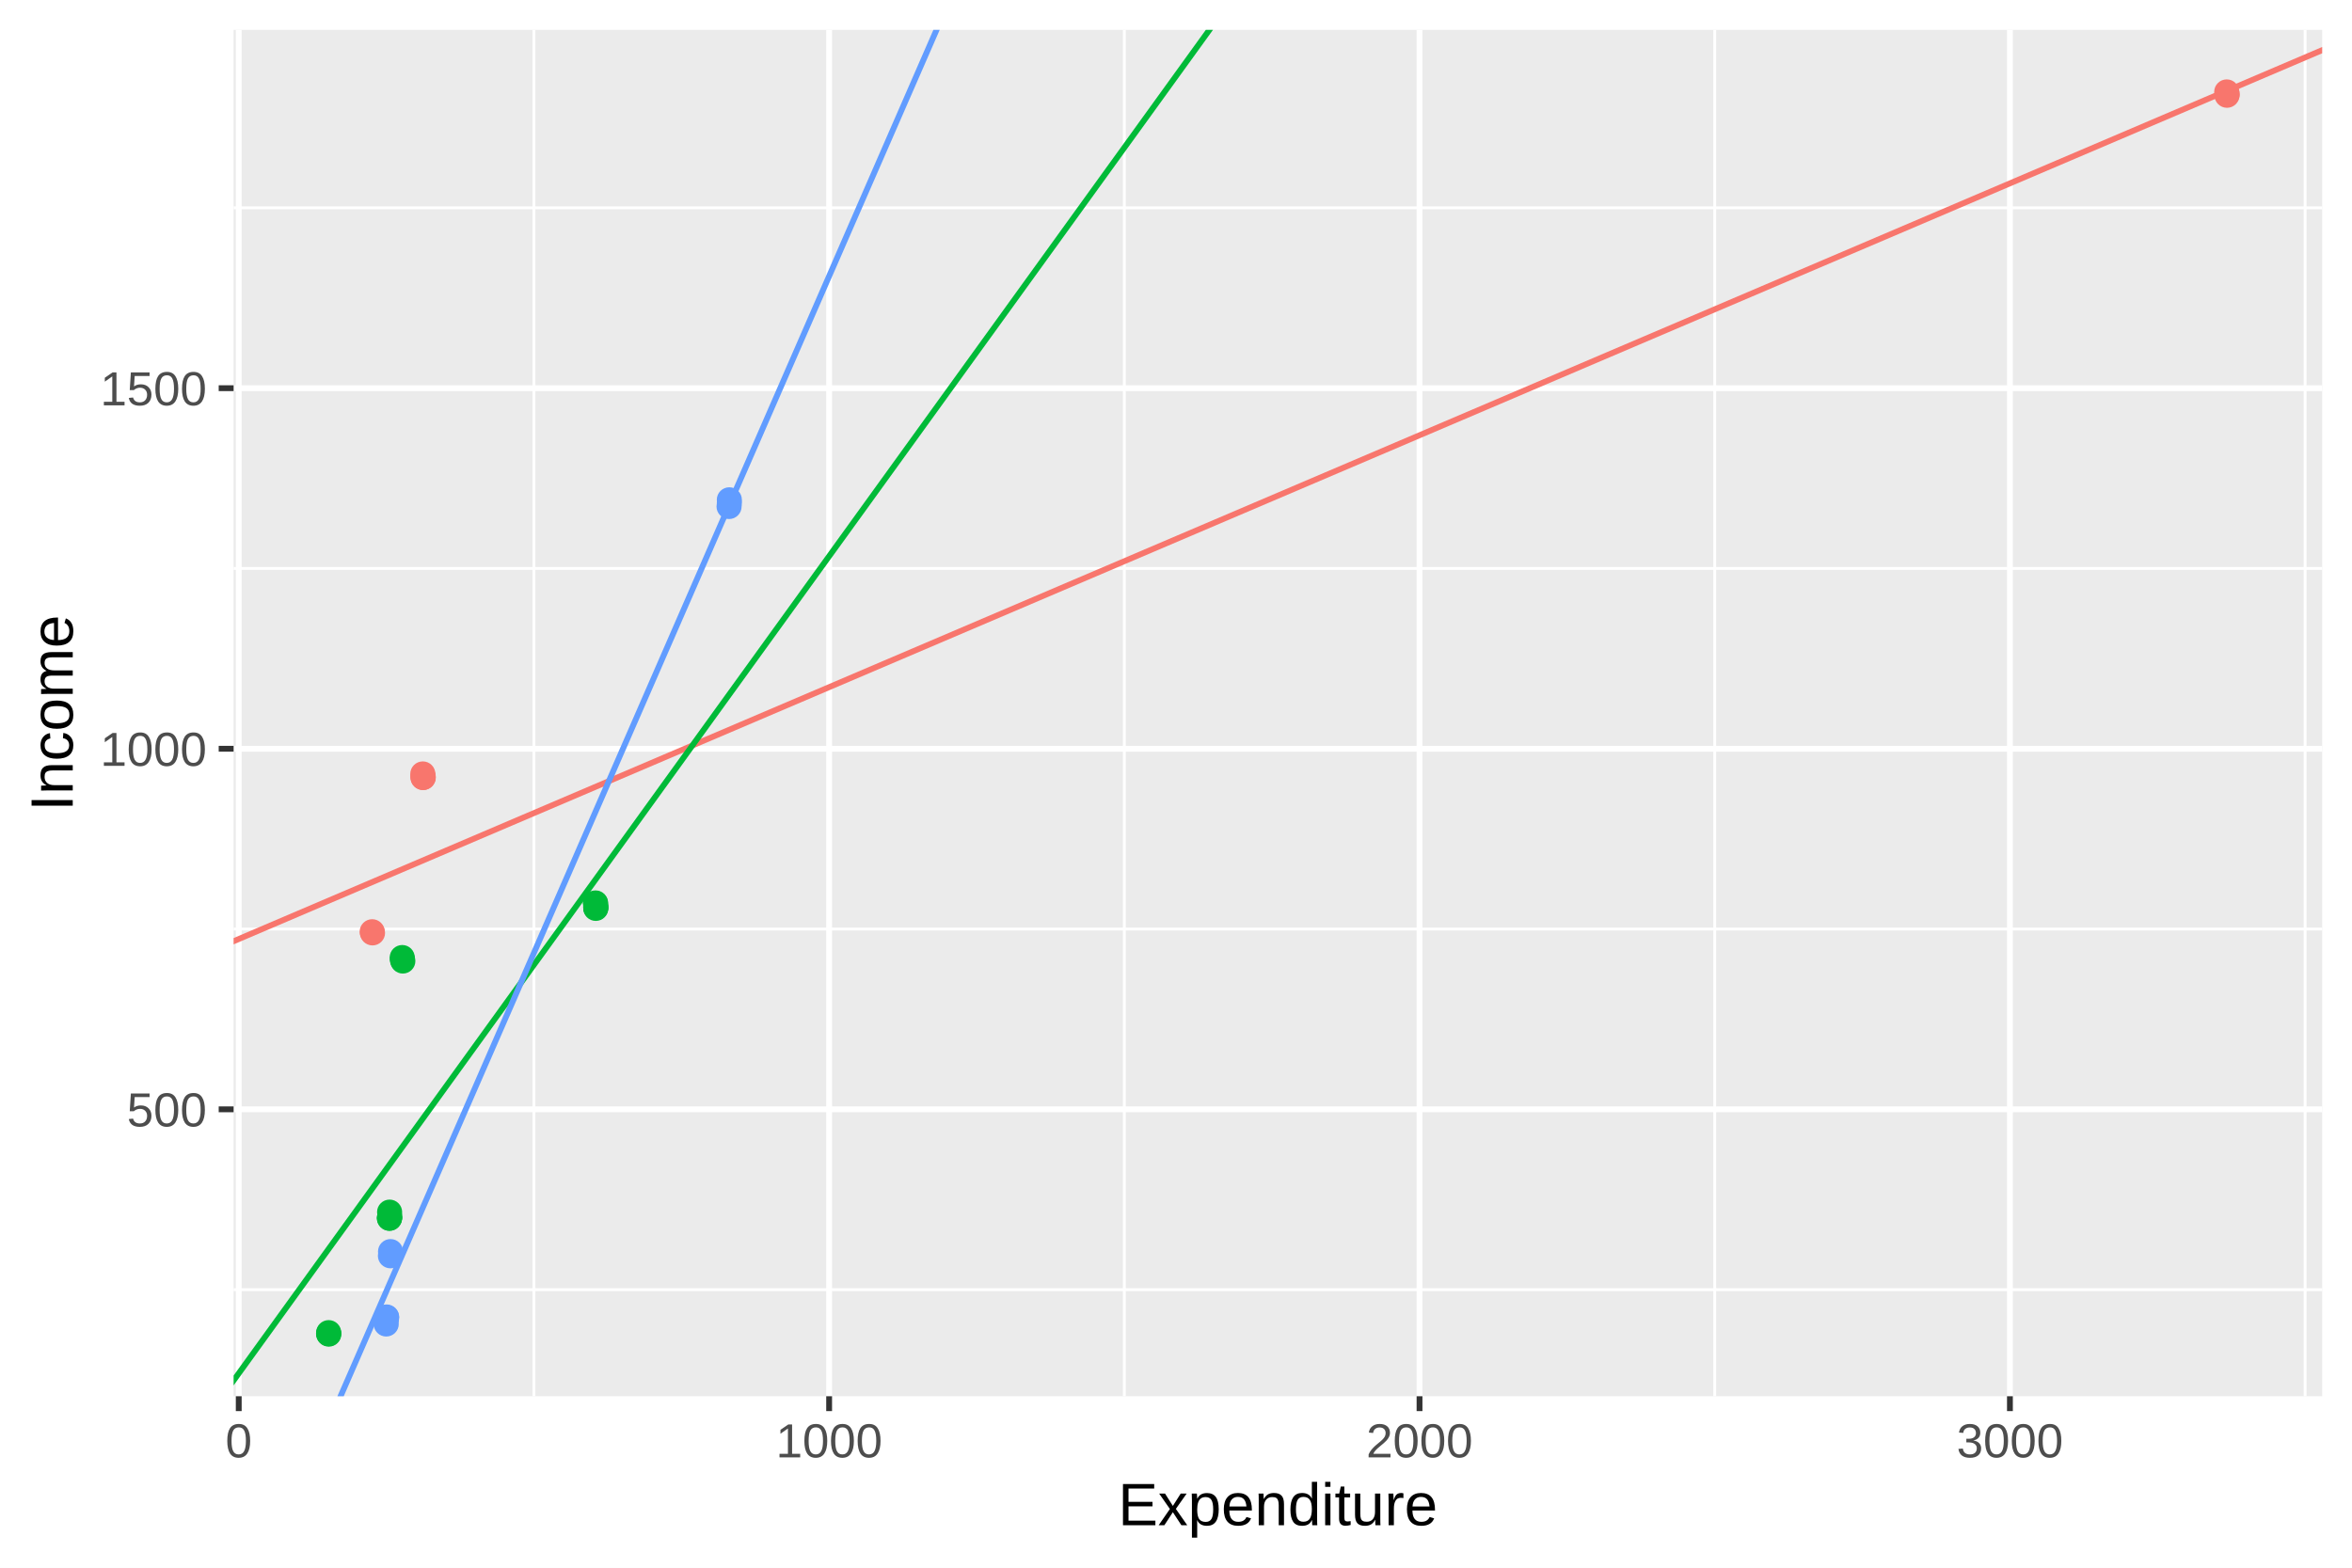
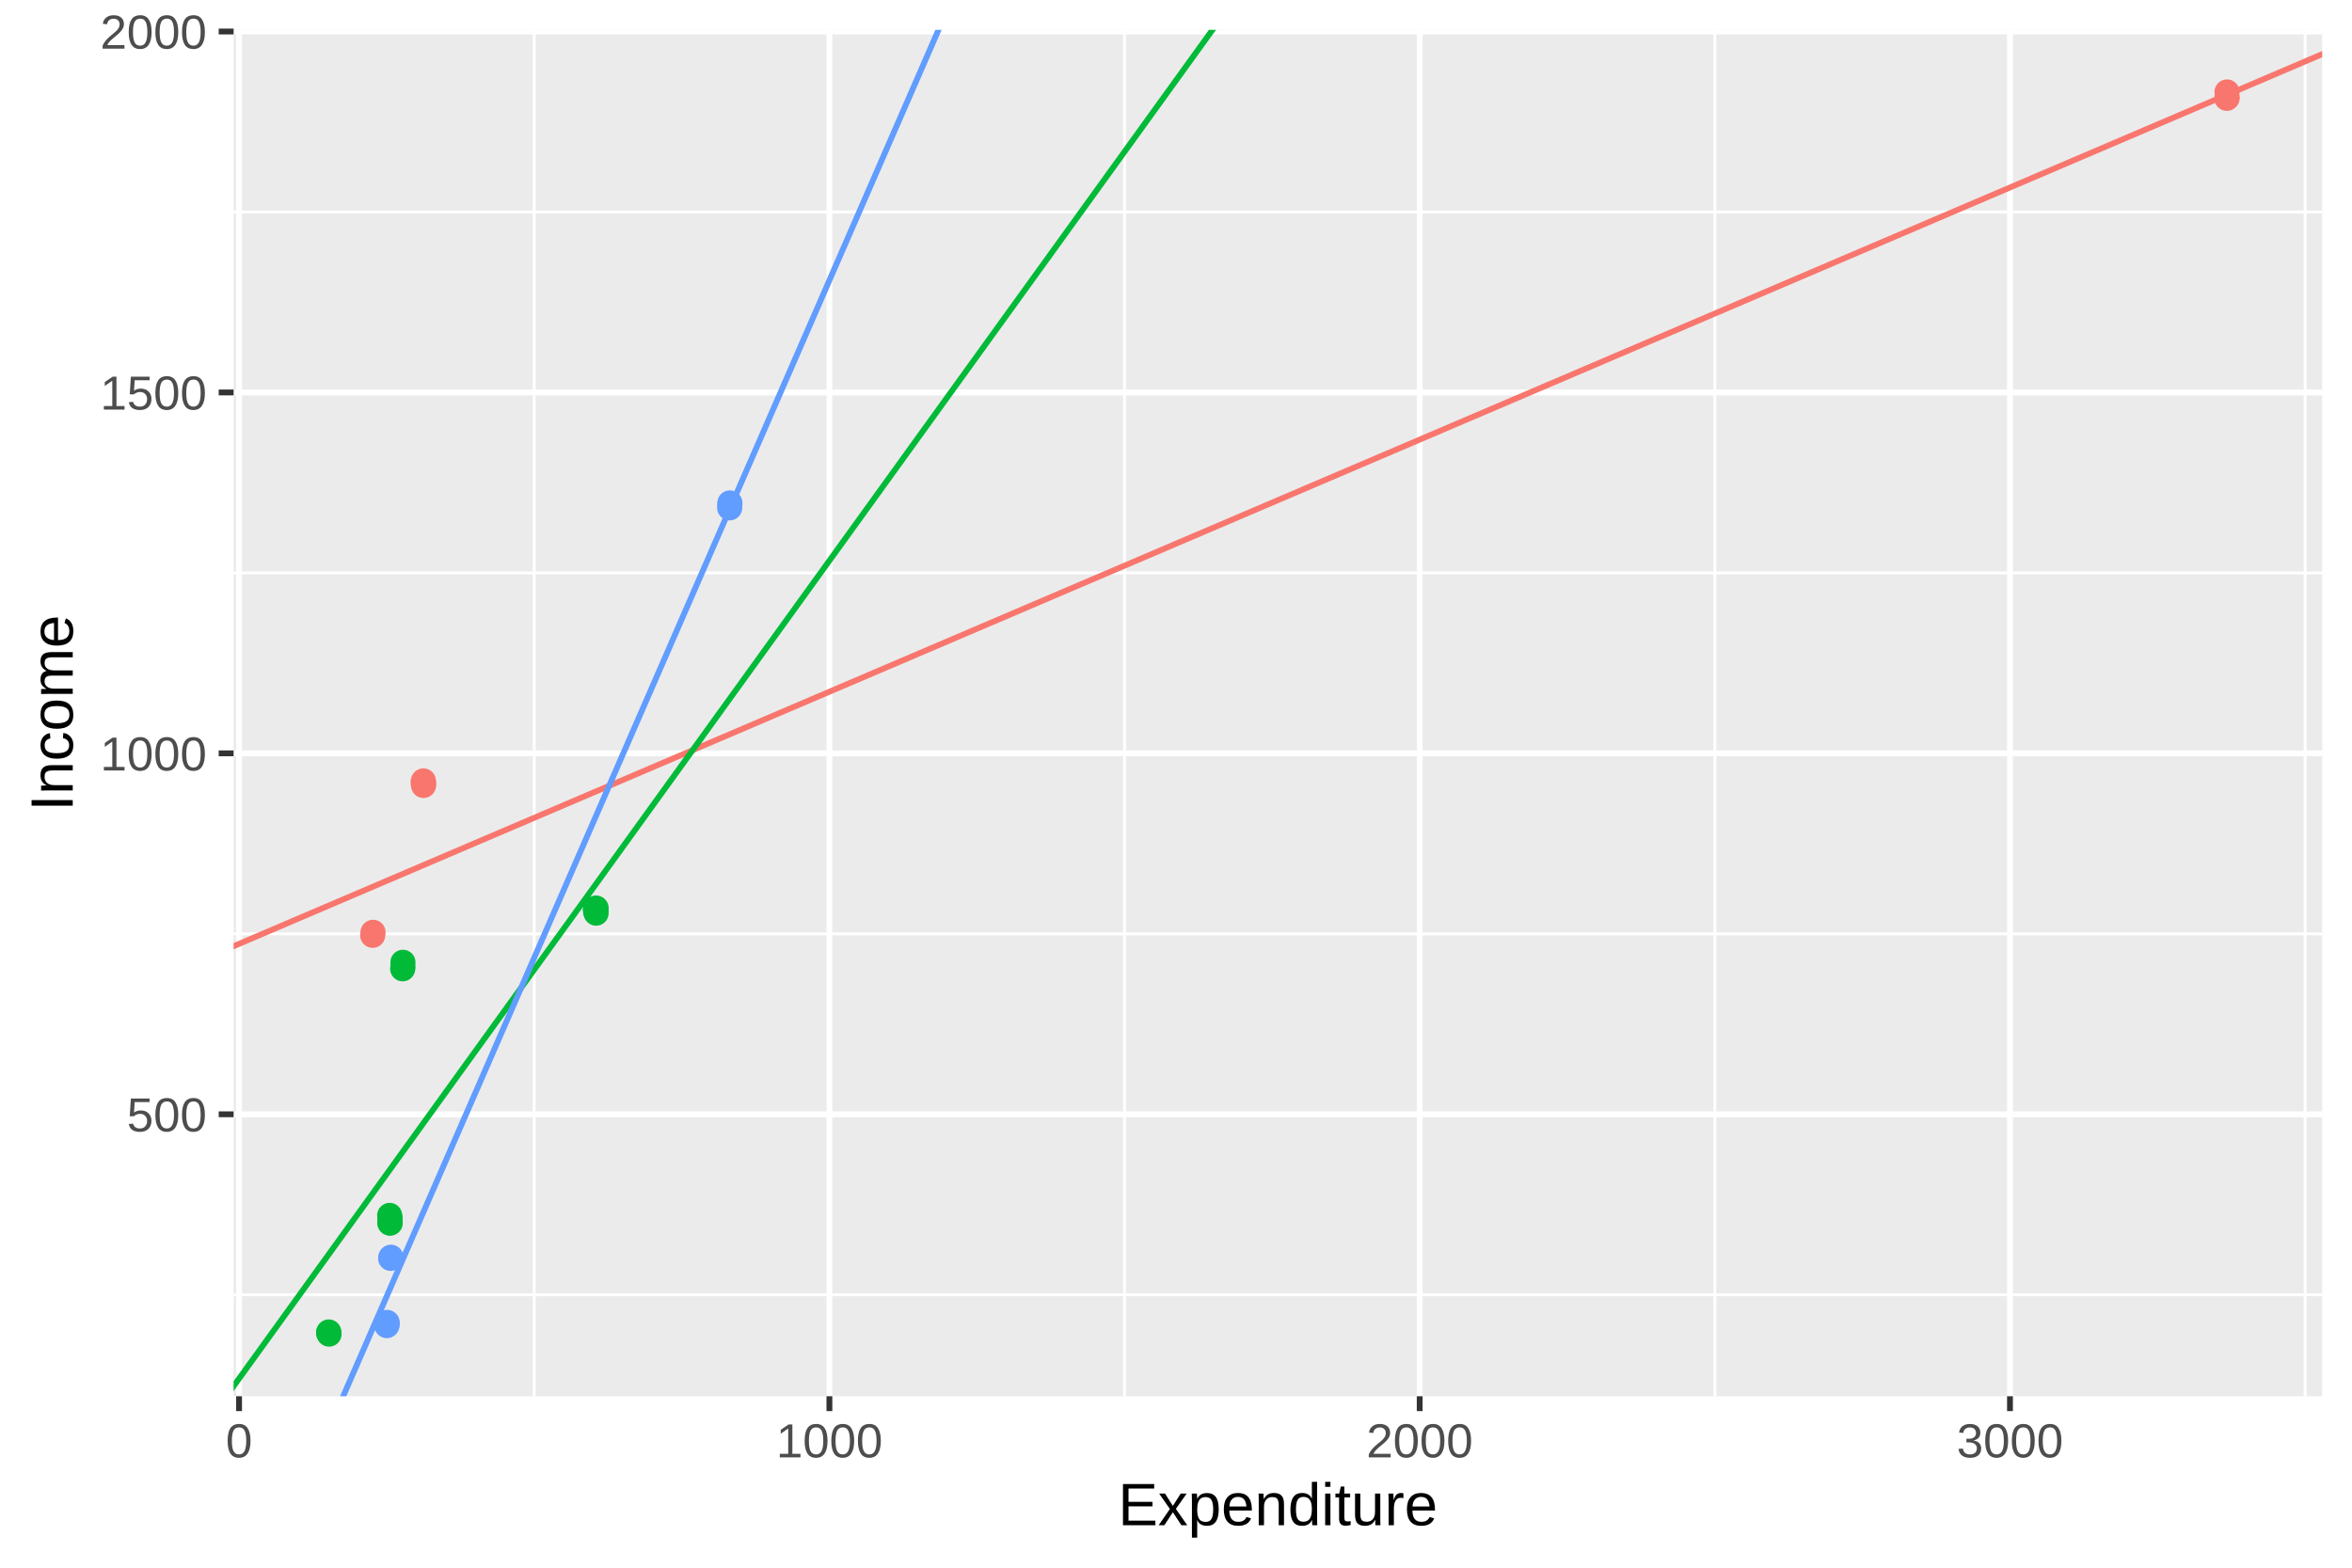
<svg xmlns="http://www.w3.org/2000/svg" width="432.00pt" height="288.00pt" viewBox="0 0 432.00 288.00">
  <g class="svglite">
    <defs>
      <style type="text/css">
    .svglite line, .svglite polyline, .svglite polygon, .svglite path, .svglite rect, .svglite circle {
      fill: none;
      stroke: #000000;
      stroke-linecap: round;
      stroke-linejoin: round;
      stroke-miterlimit: 10.00;
    }
    .svglite text {
      white-space: pre;
    }
    .svglite g.glyphgroup path {
      fill: inherit;
      stroke: none;
    }
  </style>
    </defs>
    <rect width="100%" height="100%" style="stroke: none; fill: #FFFFFF;" />
    <defs>
      <clipPath id="cpMC4wMHw0MzIuMDB8MC4wMHwyODguMDA=">
        <rect x="0.00" y="0.00" width="432.00" height="288.00" />
      </clipPath>
    </defs>
    <g clip-path="url(#cpMC4wMHw0MzIuMDB8MC4wMHwyODguMDA=)">
      <rect x="0" y="0.00" width="432.00" height="288.00" style="stroke-width: 1.07; stroke: #FFFFFF; fill: #FFFFFF;" />
    </g>
    <defs>
      <clipPath id="cpNDIuOTF8NDI2LjUyfDUuNDh8MjU2LjUw">
        <rect x="42.91" y="5.48" width="383.61" height="251.02" />
      </clipPath>
    </defs>
    <g clip-path="url(#cpNDIuOTF8NDI2LjUyfDUuNDh8MjU2LjUw)">
      <rect x="42.91" y="5.48" width="383.61" height="251.02" style="stroke-width: 1.07; stroke: none; fill: #EBEBEB;" />
-       <polyline points="42.91,236.92 426.52,236.92 " style="stroke-width: 0.53; stroke: #FFFFFF; stroke-linecap: butt;" />
-       <polyline points="42.91,170.67 426.52,170.67 " style="stroke-width: 0.53; stroke: #FFFFFF; stroke-linecap: butt;" />
-       <polyline points="42.91,104.43 426.52,104.43 " style="stroke-width: 0.53; stroke: #FFFFFF; stroke-linecap: butt;" />
-       <polyline points="42.91,38.18 426.52,38.18 " style="stroke-width: 0.53; stroke: #FFFFFF; stroke-linecap: butt;" />
-       <polyline points="98.07,256.50 98.07,5.48 " style="stroke-width: 0.53; stroke: #FFFFFF; stroke-linecap: butt;" />
-       <polyline points="206.51,256.50 206.51,5.48 " style="stroke-width: 0.53; stroke: #FFFFFF; stroke-linecap: butt;" />
-       <polyline points="314.95,256.50 314.95,5.48 " style="stroke-width: 0.53; stroke: #FFFFFF; stroke-linecap: butt;" />
+       <polyline points="42.91,237.86 426.52,237.86 " style="stroke-width: 0.53; stroke: #FFFFFF; stroke-linecap: butt;" />
+       <polyline points="42.91,171.56 426.52,171.56 " style="stroke-width: 0.53; stroke: #FFFFFF; stroke-linecap: butt;" />
+       <polyline points="42.91,105.25 426.52,105.25 " style="stroke-width: 0.53; stroke: #FFFFFF; stroke-linecap: butt;" />
+       <polyline points="42.91,38.94 426.52,38.94 " style="stroke-width: 0.53; stroke: #FFFFFF; stroke-linecap: butt;" />
+       <polyline points="98.12,256.50 98.12,5.48 " style="stroke-width: 0.53; stroke: #FFFFFF; stroke-linecap: butt;" />
+       <polyline points="206.55,256.50 206.55,5.48 " style="stroke-width: 0.53; stroke: #FFFFFF; stroke-linecap: butt;" />
+       <polyline points="314.97,256.50 314.97,5.48 " style="stroke-width: 0.53; stroke: #FFFFFF; stroke-linecap: butt;" />
      <polyline points="423.39,256.50 423.39,5.48 " style="stroke-width: 0.53; stroke: #FFFFFF; stroke-linecap: butt;" />
-       <polyline points="42.91,203.79 426.52,203.79 " style="stroke-width: 1.07; stroke: #FFFFFF; stroke-linecap: butt;" />
-       <polyline points="42.91,137.55 426.52,137.55 " style="stroke-width: 1.07; stroke: #FFFFFF; stroke-linecap: butt;" />
-       <polyline points="42.91,71.31 426.52,71.31 " style="stroke-width: 1.07; stroke: #FFFFFF; stroke-linecap: butt;" />
-       <polyline points="43.85,256.50 43.85,5.48 " style="stroke-width: 1.07; stroke: #FFFFFF; stroke-linecap: butt;" />
-       <polyline points="152.29,256.50 152.29,5.48 " style="stroke-width: 1.07; stroke: #FFFFFF; stroke-linecap: butt;" />
-       <polyline points="260.73,256.50 260.73,5.48 " style="stroke-width: 1.07; stroke: #FFFFFF; stroke-linecap: butt;" />
-       <polyline points="369.17,256.50 369.17,5.48 " style="stroke-width: 1.07; stroke: #FFFFFF; stroke-linecap: butt;" />
-       <circle cx="409.08" cy="17.29" r="1.95" style="stroke-width: 0.71; stroke: #F8766D; fill: #F8766D;" />
-       <circle cx="409.04" cy="17.50" r="1.95" style="stroke-width: 0.71; stroke: #F8766D; fill: #F8766D;" />
-       <circle cx="408.99" cy="16.89" r="1.95" style="stroke-width: 0.71; stroke: #F8766D; fill: #F8766D;" />
-       <circle cx="77.75" cy="142.82" r="1.95" style="stroke-width: 0.71; stroke: #F8766D; fill: #F8766D;" />
-       <circle cx="77.72" cy="142.72" r="1.95" style="stroke-width: 0.71; stroke: #F8766D; fill: #F8766D;" />
-       <circle cx="77.69" cy="142.85" r="1.95" style="stroke-width: 0.71; stroke: #F8766D; fill: #F8766D;" />
-       <circle cx="77.66" cy="142.18" r="1.95" style="stroke-width: 0.71; stroke: #F8766D; fill: #F8766D;" />
-       <circle cx="68.42" cy="171.38" r="1.95" style="stroke-width: 0.71; stroke: #F8766D; fill: #F8766D;" />
-       <circle cx="68.36" cy="171.17" r="1.95" style="stroke-width: 0.71; stroke: #F8766D; fill: #F8766D;" />
-       <circle cx="133.96" cy="91.82" r="1.95" style="stroke-width: 0.71; stroke: #619CFF; fill: #619CFF;" />
-       <circle cx="133.91" cy="93.05" r="1.95" style="stroke-width: 0.71; stroke: #619CFF; fill: #619CFF;" />
-       <circle cx="133.96" cy="92.42" r="1.95" style="stroke-width: 0.71; stroke: #619CFF; fill: #619CFF;" />
-       <circle cx="71.71" cy="230.70" r="1.95" style="stroke-width: 0.71; stroke: #619CFF; fill: #619CFF;" />
-       <circle cx="71.73" cy="229.93" r="1.95" style="stroke-width: 0.71; stroke: #619CFF; fill: #619CFF;" />
-       <circle cx="71.02" cy="242.03" r="1.95" style="stroke-width: 0.71; stroke: #619CFF; fill: #619CFF;" />
-       <circle cx="70.93" cy="242.37" r="1.95" style="stroke-width: 0.71; stroke: #619CFF; fill: #619CFF;" />
-       <circle cx="71.00" cy="241.94" r="1.95" style="stroke-width: 0.71; stroke: #619CFF; fill: #619CFF;" />
-       <circle cx="70.94" cy="243.23" r="1.95" style="stroke-width: 0.71; stroke: #619CFF; fill: #619CFF;" />
-       <circle cx="60.37" cy="244.82" r="1.95" style="stroke-width: 0.71; stroke: #00BA38; fill: #00BA38;" />
-       <circle cx="60.35" cy="245.01" r="1.95" style="stroke-width: 0.71; stroke: #00BA38; fill: #00BA38;" />
-       <circle cx="60.39" cy="245.09" r="1.95" style="stroke-width: 0.71; stroke: #00BA38; fill: #00BA38;" />
-       <circle cx="71.54" cy="223.80" r="1.95" style="stroke-width: 0.71; stroke: #00BA38; fill: #00BA38;" />
-       <circle cx="71.53" cy="223.81" r="1.95" style="stroke-width: 0.71; stroke: #00BA38; fill: #00BA38;" />
-       <circle cx="71.56" cy="222.68" r="1.95" style="stroke-width: 0.71; stroke: #00BA38; fill: #00BA38;" />
-       <circle cx="71.60" cy="223.54" r="1.95" style="stroke-width: 0.71; stroke: #00BA38; fill: #00BA38;" />
-       <circle cx="71.54" cy="223.67" r="1.95" style="stroke-width: 0.71; stroke: #00BA38; fill: #00BA38;" />
-       <circle cx="109.39" cy="165.96" r="1.95" style="stroke-width: 0.71; stroke: #00BA38; fill: #00BA38;" />
-       <circle cx="109.42" cy="166.54" r="1.95" style="stroke-width: 0.71; stroke: #00BA38; fill: #00BA38;" />
-       <circle cx="109.43" cy="166.74" r="1.95" style="stroke-width: 0.71; stroke: #00BA38; fill: #00BA38;" />
-       <circle cx="109.43" cy="166.88" r="1.95" style="stroke-width: 0.71; stroke: #00BA38; fill: #00BA38;" />
-       <circle cx="109.42" cy="166.66" r="1.95" style="stroke-width: 0.71; stroke: #00BA38; fill: #00BA38;" />
-       <circle cx="109.38" cy="165.88" r="1.95" style="stroke-width: 0.71; stroke: #00BA38; fill: #00BA38;" />
-       <circle cx="73.88" cy="175.91" r="1.95" style="stroke-width: 0.71; stroke: #00BA38; fill: #00BA38;" />
-       <circle cx="73.90" cy="176.27" r="1.95" style="stroke-width: 0.71; stroke: #00BA38; fill: #00BA38;" />
-       <circle cx="73.99" cy="176.55" r="1.95" style="stroke-width: 0.71; stroke: #00BA38; fill: #00BA38;" />
-       <line x1="-340.70" y1="336.61" x2="810.13" y2="-154.49" style="stroke-width: 1.07; stroke: #F8766D; stroke-linecap: butt;" />
-       <line x1="-140.51" y1="507.53" x2="403.46" y2="-245.54" style="stroke-width: 1.07; stroke: #00BA38; stroke-linecap: butt;" />
-       <line x1="-46.92" y1="507.53" x2="281.49" y2="-245.54" style="stroke-width: 1.07; stroke: #619CFF; stroke-linecap: butt;" />
+       <polyline points="42.91,204.71 426.52,204.71 " style="stroke-width: 1.07; stroke: #FFFFFF; stroke-linecap: butt;" />
+       <polyline points="42.91,138.40 426.52,138.40 " style="stroke-width: 1.07; stroke: #FFFFFF; stroke-linecap: butt;" />
+       <polyline points="42.91,72.10 426.52,72.10 " style="stroke-width: 1.07; stroke: #FFFFFF; stroke-linecap: butt;" />
+       <polyline points="42.91,5.79 426.52,5.79 " style="stroke-width: 1.07; stroke: #FFFFFF; stroke-linecap: butt;" />
+       <polyline points="43.91,256.50 43.91,5.48 " style="stroke-width: 1.07; stroke: #FFFFFF; stroke-linecap: butt;" />
+       <polyline points="152.34,256.50 152.34,5.48 " style="stroke-width: 1.07; stroke: #FFFFFF; stroke-linecap: butt;" />
+       <polyline points="260.76,256.50 260.76,5.48 " style="stroke-width: 1.07; stroke: #FFFFFF; stroke-linecap: butt;" />
+       <polyline points="369.18,256.50 369.18,5.48 " style="stroke-width: 1.07; stroke: #FFFFFF; stroke-linecap: butt;" />
+       <circle cx="409.04" cy="16.89" r="1.95" style="stroke-width: 0.71; stroke: #F8766D; fill: #F8766D;" />
+       <circle cx="409.01" cy="18.07" r="1.95" style="stroke-width: 0.71; stroke: #F8766D; fill: #F8766D;" />
+       <circle cx="409.08" cy="17.92" r="1.95" style="stroke-width: 0.71; stroke: #F8766D; fill: #F8766D;" />
+       <circle cx="77.77" cy="143.46" r="1.95" style="stroke-width: 0.71; stroke: #F8766D; fill: #F8766D;" />
+       <circle cx="77.72" cy="143.78" r="1.95" style="stroke-width: 0.71; stroke: #F8766D; fill: #F8766D;" />
+       <circle cx="77.81" cy="143.94" r="1.95" style="stroke-width: 0.71; stroke: #F8766D; fill: #F8766D;" />
+       <circle cx="77.79" cy="144.30" r="1.95" style="stroke-width: 0.71; stroke: #F8766D; fill: #F8766D;" />
+       <circle cx="68.45" cy="171.83" r="1.95" style="stroke-width: 0.71; stroke: #F8766D; fill: #F8766D;" />
+       <circle cx="68.52" cy="171.27" r="1.95" style="stroke-width: 0.71; stroke: #F8766D; fill: #F8766D;" />
+       <circle cx="134.07" cy="92.66" r="1.95" style="stroke-width: 0.71; stroke: #619CFF; fill: #619CFF;" />
+       <circle cx="134.02" cy="93.30" r="1.95" style="stroke-width: 0.71; stroke: #619CFF; fill: #619CFF;" />
+       <circle cx="134.06" cy="92.39" r="1.95" style="stroke-width: 0.71; stroke: #619CFF; fill: #619CFF;" />
+       <circle cx="71.75" cy="231.18" r="1.95" style="stroke-width: 0.71; stroke: #619CFF; fill: #619CFF;" />
+       <circle cx="71.80" cy="230.96" r="1.95" style="stroke-width: 0.71; stroke: #619CFF; fill: #619CFF;" />
+       <circle cx="71.07" cy="243.41" r="1.95" style="stroke-width: 0.71; stroke: #619CFF; fill: #619CFF;" />
+       <circle cx="71.05" cy="243.53" r="1.95" style="stroke-width: 0.71; stroke: #619CFF; fill: #619CFF;" />
+       <circle cx="71.09" cy="243.09" r="1.95" style="stroke-width: 0.71; stroke: #619CFF; fill: #619CFF;" />
+       <circle cx="71.10" cy="242.94" r="1.95" style="stroke-width: 0.71; stroke: #619CFF; fill: #619CFF;" />
+       <circle cx="60.44" cy="245.09" r="1.95" style="stroke-width: 0.71; stroke: #00BA38; fill: #00BA38;" />
+       <circle cx="60.35" cy="244.85" r="1.95" style="stroke-width: 0.71; stroke: #00BA38; fill: #00BA38;" />
+       <circle cx="60.39" cy="244.69" r="1.95" style="stroke-width: 0.71; stroke: #00BA38; fill: #00BA38;" />
+       <circle cx="71.67" cy="224.69" r="1.95" style="stroke-width: 0.71; stroke: #00BA38; fill: #00BA38;" />
+       <circle cx="71.67" cy="224.09" r="1.95" style="stroke-width: 0.71; stroke: #00BA38; fill: #00BA38;" />
+       <circle cx="71.57" cy="223.28" r="1.95" style="stroke-width: 0.71; stroke: #00BA38; fill: #00BA38;" />
+       <circle cx="71.61" cy="223.67" r="1.95" style="stroke-width: 0.71; stroke: #00BA38; fill: #00BA38;" />
+       <circle cx="71.60" cy="224.69" r="1.95" style="stroke-width: 0.71; stroke: #00BA38; fill: #00BA38;" />
+       <circle cx="109.49" cy="166.82" r="1.95" style="stroke-width: 0.71; stroke: #00BA38; fill: #00BA38;" />
+       <circle cx="109.42" cy="166.92" r="1.95" style="stroke-width: 0.71; stroke: #00BA38; fill: #00BA38;" />
+       <circle cx="109.37" cy="166.91" r="1.95" style="stroke-width: 0.71; stroke: #00BA38; fill: #00BA38;" />
+       <circle cx="109.38" cy="167.40" r="1.95" style="stroke-width: 0.71; stroke: #00BA38; fill: #00BA38;" />
+       <circle cx="109.49" cy="167.76" r="1.95" style="stroke-width: 0.71; stroke: #00BA38; fill: #00BA38;" />
+       <circle cx="109.39" cy="167.10" r="1.95" style="stroke-width: 0.71; stroke: #00BA38; fill: #00BA38;" />
+       <circle cx="74.01" cy="176.78" r="1.95" style="stroke-width: 0.71; stroke: #00BA38; fill: #00BA38;" />
+       <circle cx="73.96" cy="177.98" r="1.95" style="stroke-width: 0.71; stroke: #00BA38; fill: #00BA38;" />
+       <circle cx="74.00" cy="177.63" r="1.95" style="stroke-width: 0.71; stroke: #00BA38; fill: #00BA38;" />
+       <line x1="-340.70" y1="337.70" x2="810.13" y2="-153.93" style="stroke-width: 1.07; stroke: #F8766D; stroke-linecap: butt;" />
+       <line x1="-139.56" y1="507.53" x2="403.83" y2="-245.54" style="stroke-width: 1.07; stroke: #00BA38; stroke-linecap: butt;" />
+       <line x1="-46.32" y1="507.53" x2="281.73" y2="-245.54" style="stroke-width: 1.07; stroke: #619CFF; stroke-linecap: butt;" />
    </g>
    <g clip-path="url(#cpMC4wMHw0MzIuMDB8MC4wMHwyODguMDA=)">
-       <text x="37.98" y="206.94" text-anchor="end" style="font-size: 8.80px;fill: #4D4D4D; font-family: &quot;Arial&quot;;" textLength="14.67px" lengthAdjust="spacingAndGlyphs">500</text>
-       <text x="37.98" y="140.70" text-anchor="end" style="font-size: 8.80px;fill: #4D4D4D; font-family: &quot;Arial&quot;;" textLength="19.56px" lengthAdjust="spacingAndGlyphs">1000</text>
-       <text x="37.98" y="74.46" text-anchor="end" style="font-size: 8.80px;fill: #4D4D4D; font-family: &quot;Arial&quot;;" textLength="19.56px" lengthAdjust="spacingAndGlyphs">1500</text>
-       <polyline points="40.17,203.79 42.91,203.79 " style="stroke-width: 1.07; stroke: #333333; stroke-linecap: butt;" />
-       <polyline points="40.17,137.55 42.91,137.55 " style="stroke-width: 1.07; stroke: #333333; stroke-linecap: butt;" />
-       <polyline points="40.17,71.31 42.91,71.31 " style="stroke-width: 1.07; stroke: #333333; stroke-linecap: butt;" />
-       <polyline points="43.85,259.24 43.85,256.50 " style="stroke-width: 1.07; stroke: #333333; stroke-linecap: butt;" />
-       <polyline points="152.29,259.24 152.29,256.50 " style="stroke-width: 1.07; stroke: #333333; stroke-linecap: butt;" />
-       <polyline points="260.73,259.24 260.73,256.50 " style="stroke-width: 1.07; stroke: #333333; stroke-linecap: butt;" />
-       <polyline points="369.17,259.24 369.17,256.50 " style="stroke-width: 1.07; stroke: #333333; stroke-linecap: butt;" />
-       <text x="43.85" y="267.74" text-anchor="middle" style="font-size: 8.80px;fill: #4D4D4D; font-family: &quot;Arial&quot;;" textLength="4.89px" lengthAdjust="spacingAndGlyphs">0</text>
-       <text x="152.29" y="267.74" text-anchor="middle" style="font-size: 8.80px;fill: #4D4D4D; font-family: &quot;Arial&quot;;" textLength="19.56px" lengthAdjust="spacingAndGlyphs">1000</text>
-       <text x="260.73" y="267.74" text-anchor="middle" style="font-size: 8.80px;fill: #4D4D4D; font-family: &quot;Arial&quot;;" textLength="19.56px" lengthAdjust="spacingAndGlyphs">2000</text>
-       <text x="369.17" y="267.74" text-anchor="middle" style="font-size: 8.80px;fill: #4D4D4D; font-family: &quot;Arial&quot;;" textLength="19.56px" lengthAdjust="spacingAndGlyphs">3000</text>
+       <text x="37.98" y="207.86" text-anchor="end" style="font-size: 8.80px;fill: #4D4D4D; font-family: &quot;Arial&quot;;" textLength="14.67px" lengthAdjust="spacingAndGlyphs">500</text>
+       <text x="37.98" y="141.55" text-anchor="end" style="font-size: 8.80px;fill: #4D4D4D; font-family: &quot;Arial&quot;;" textLength="19.56px" lengthAdjust="spacingAndGlyphs">1000</text>
+       <text x="37.98" y="75.25" text-anchor="end" style="font-size: 8.80px;fill: #4D4D4D; font-family: &quot;Arial&quot;;" textLength="19.56px" lengthAdjust="spacingAndGlyphs">1500</text>
+       <text x="37.98" y="8.94" text-anchor="end" style="font-size: 8.80px;fill: #4D4D4D; font-family: &quot;Arial&quot;;" textLength="19.56px" lengthAdjust="spacingAndGlyphs">2000</text>
+       <polyline points="40.17,204.71 42.91,204.71 " style="stroke-width: 1.07; stroke: #333333; stroke-linecap: butt;" />
+       <polyline points="40.17,138.40 42.91,138.40 " style="stroke-width: 1.07; stroke: #333333; stroke-linecap: butt;" />
+       <polyline points="40.17,72.10 42.91,72.10 " style="stroke-width: 1.07; stroke: #333333; stroke-linecap: butt;" />
+       <polyline points="40.17,5.79 42.91,5.79 " style="stroke-width: 1.07; stroke: #333333; stroke-linecap: butt;" />
+       <polyline points="43.91,259.24 43.91,256.50 " style="stroke-width: 1.07; stroke: #333333; stroke-linecap: butt;" />
+       <polyline points="152.34,259.24 152.34,256.50 " style="stroke-width: 1.07; stroke: #333333; stroke-linecap: butt;" />
+       <polyline points="260.76,259.24 260.76,256.50 " style="stroke-width: 1.07; stroke: #333333; stroke-linecap: butt;" />
+       <polyline points="369.18,259.24 369.18,256.50 " style="stroke-width: 1.07; stroke: #333333; stroke-linecap: butt;" />
+       <text x="43.91" y="267.74" text-anchor="middle" style="font-size: 8.80px;fill: #4D4D4D; font-family: &quot;Arial&quot;;" textLength="4.89px" lengthAdjust="spacingAndGlyphs">0</text>
+       <text x="152.34" y="267.74" text-anchor="middle" style="font-size: 8.80px;fill: #4D4D4D; font-family: &quot;Arial&quot;;" textLength="19.56px" lengthAdjust="spacingAndGlyphs">1000</text>
+       <text x="260.76" y="267.74" text-anchor="middle" style="font-size: 8.80px;fill: #4D4D4D; font-family: &quot;Arial&quot;;" textLength="19.56px" lengthAdjust="spacingAndGlyphs">2000</text>
+       <text x="369.18" y="267.74" text-anchor="middle" style="font-size: 8.80px;fill: #4D4D4D; font-family: &quot;Arial&quot;;" textLength="19.56px" lengthAdjust="spacingAndGlyphs">3000</text>
      <text x="234.71" y="280.20" text-anchor="middle" style="font-size: 11.00px; font-family: &quot;Arial&quot;;" textLength="58.75px" lengthAdjust="spacingAndGlyphs">Expenditure</text>
      <text transform="translate(13.36,130.99) rotate(-90)" text-anchor="middle" style="font-size: 11.00px; font-family: &quot;Arial&quot;;" textLength="36.09px" lengthAdjust="spacingAndGlyphs">Income</text>
    </g>
  </g>
</svg>
